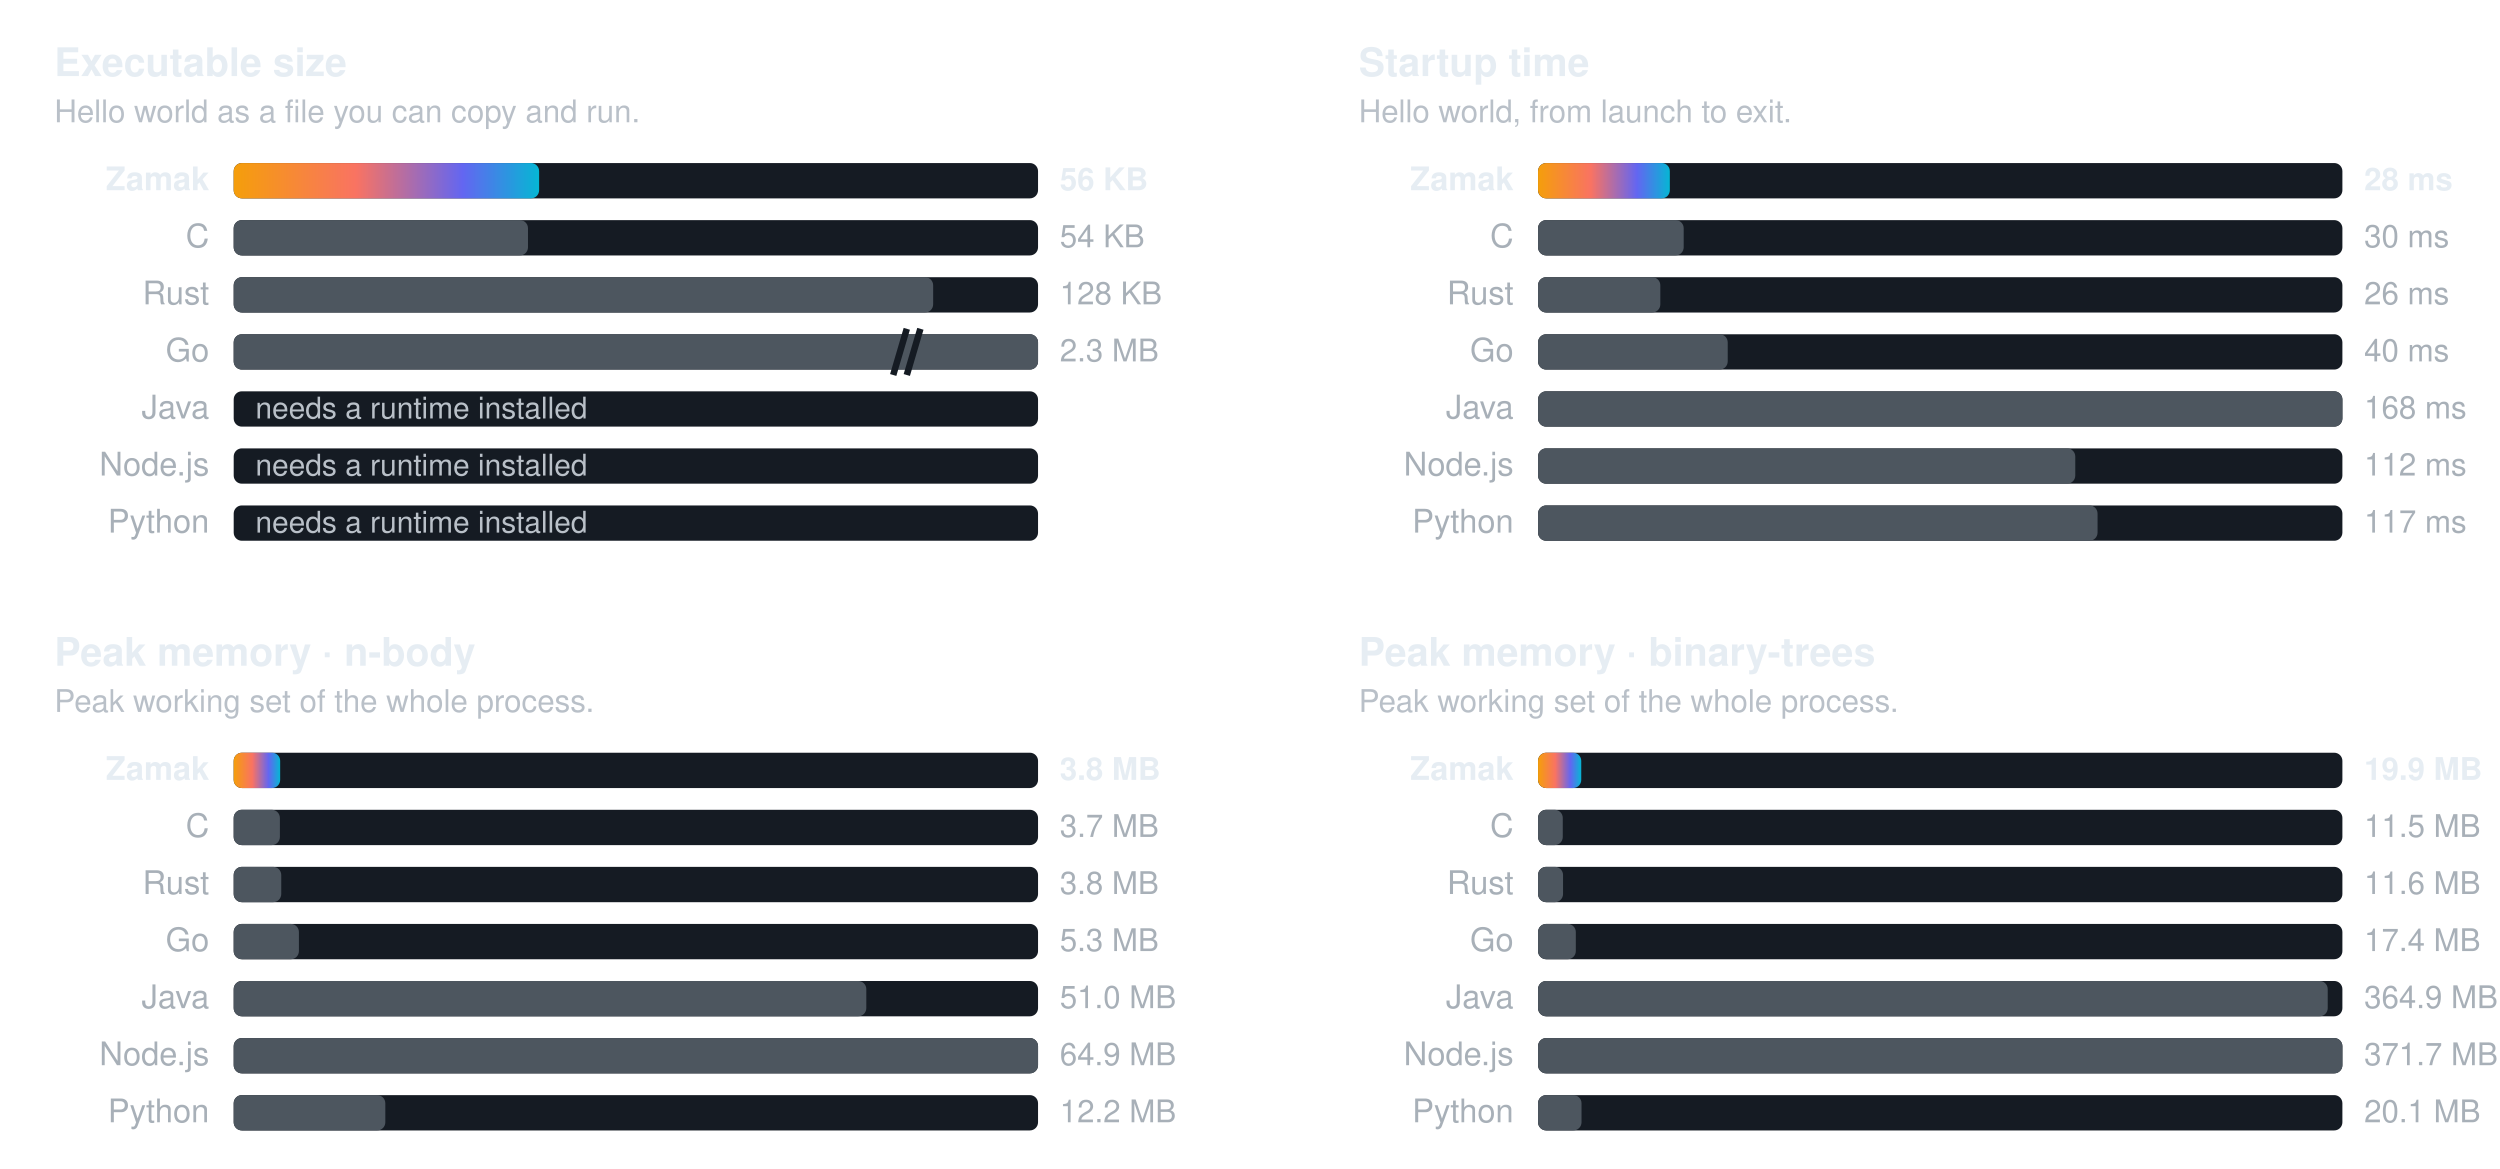
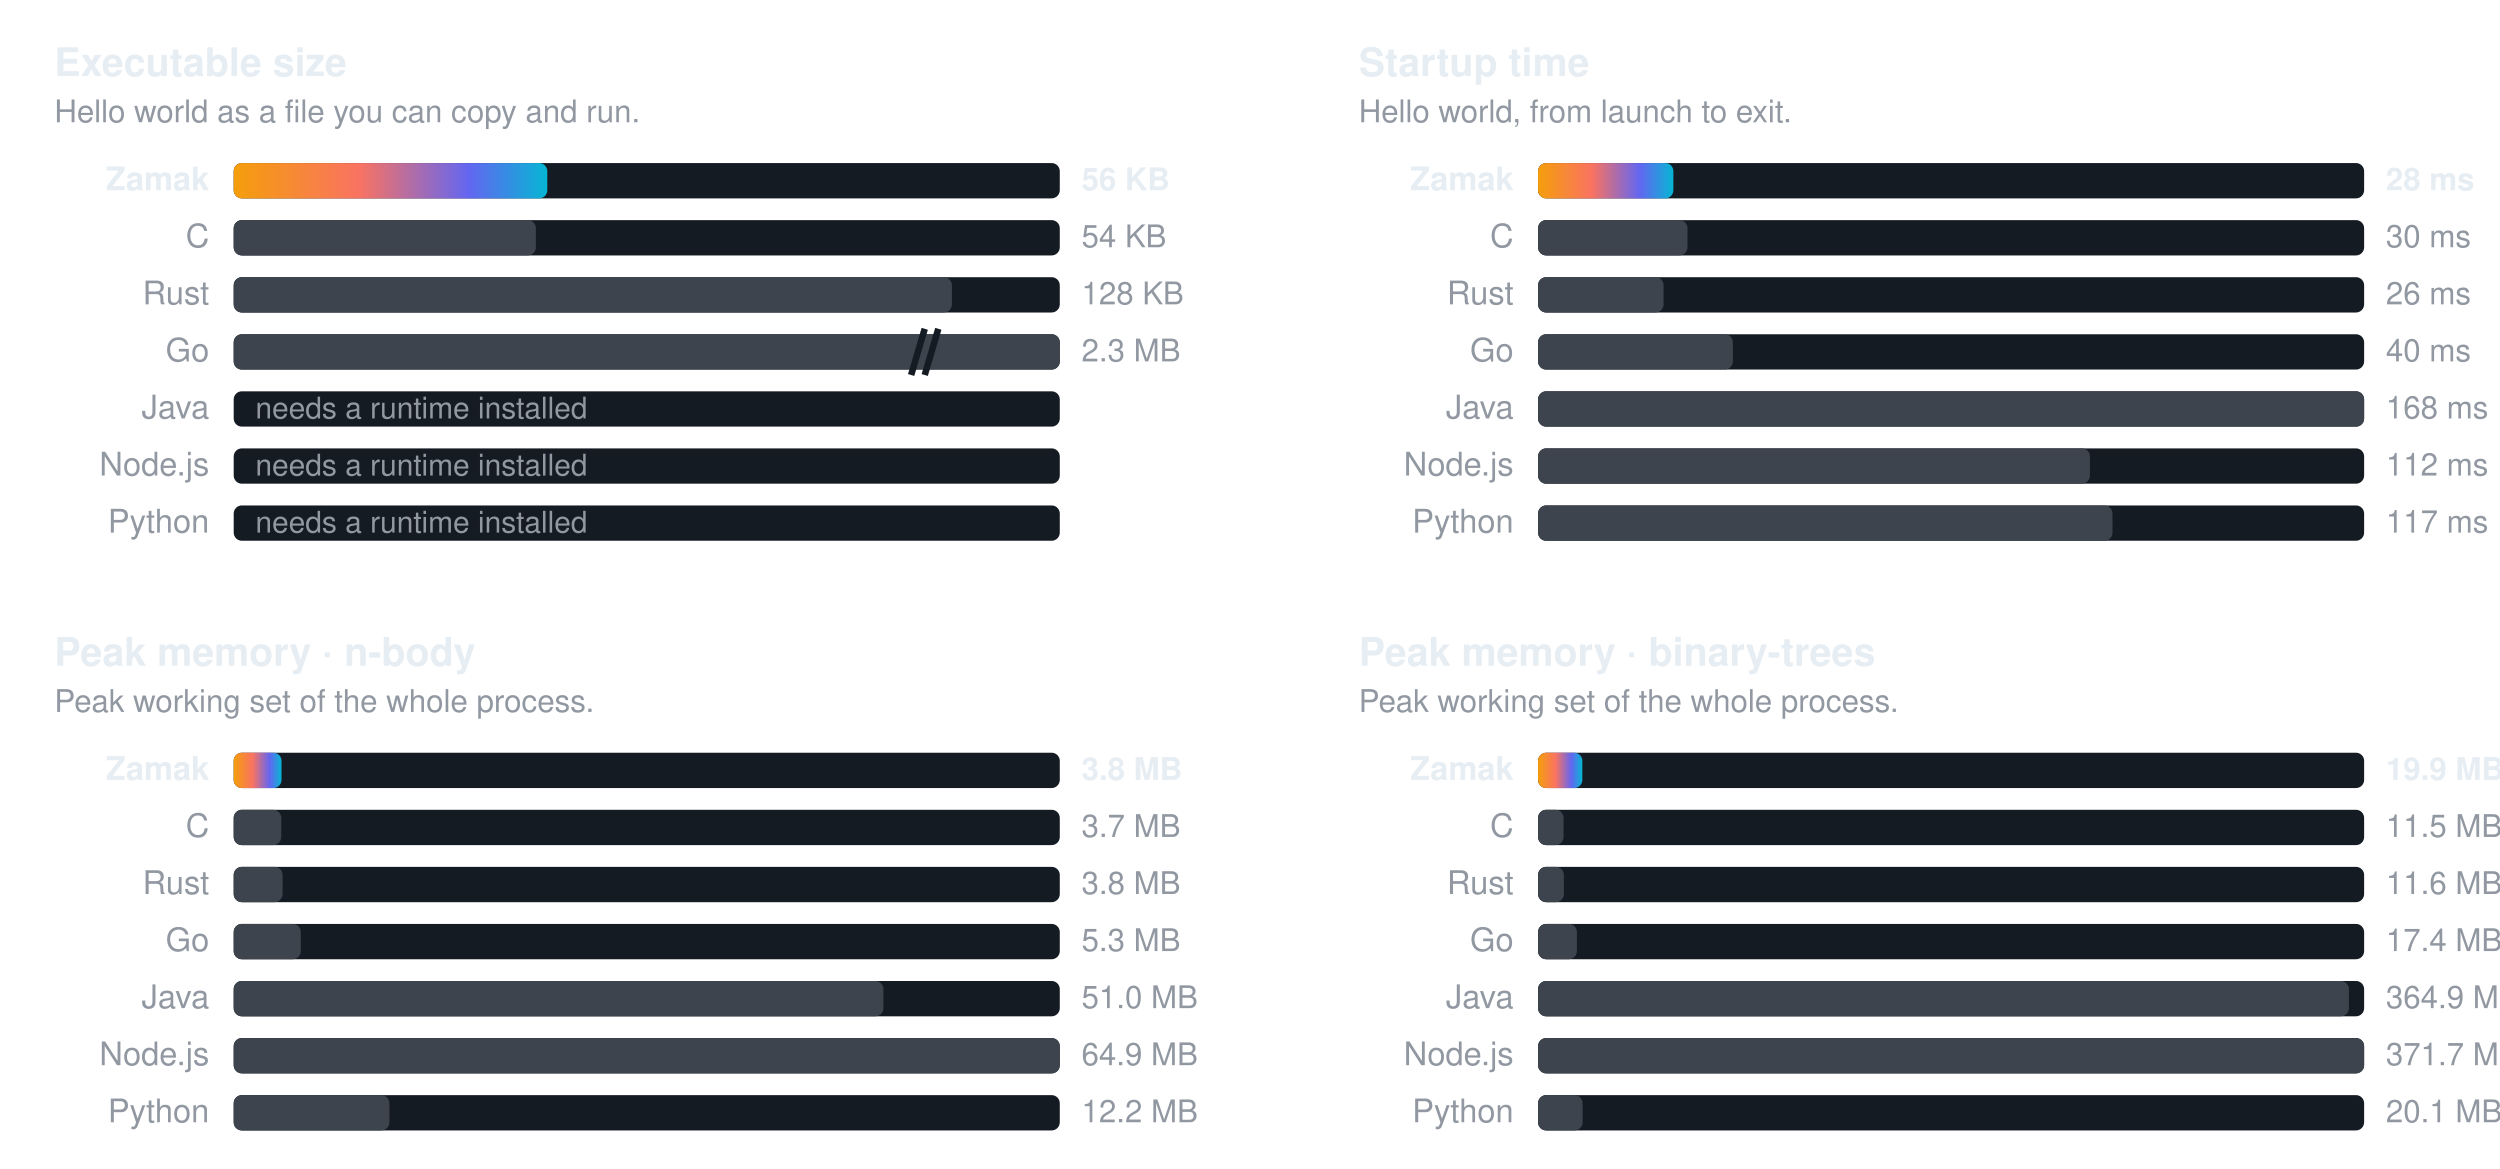
<svg xmlns="http://www.w3.org/2000/svg" viewBox="0 0 920 430" width="920" height="430" role="img" aria-label="Executable size, startup time, and peak memory of Zamak, C, Rust, Go, Java, Node.js, and Python" font-family="-apple-system, 'Segoe UI', Helvetica, Arial, sans-serif">
  <defs>
    <linearGradient id="brand" x1="0" x2="1" y1="0" y2="0">
      <stop offset="0" stop-color="#f59e0b" />
      <stop offset="0.4" stop-color="#f97362" />
      <stop offset="0.75" stop-color="#6366f1" />
      <stop offset="1" stop-color="#06b6d4" />
    </linearGradient>
  </defs>
  <text x="20" y="28" font-size="14.5" font-weight="600" fill="#e6edf3">Executable size</text>
-   <text x="20" y="45" font-size="11.5" fill="#b9c0c8">Hello world as a file you can copy and run.</text>
+   <text x="20" y="45" font-size="11.5" fill="#9198a1">Hello world as a file you can copy and run.</text>
  <text x="77" y="70" font-size="12" text-anchor="end" font-weight="600" fill="#e6edf3">Zamak</text>
-   <rect x="86" y="60" width="296" height="13" rx="3" fill="#151b23" />
-   <rect x="86" y="60" width="112.4" height="13" rx="3" fill="url(#brand)" />
-   <text x="390" y="70" font-size="11.5" font-weight="600" fill="#e6edf3">56 KB</text>
-   <text x="77" y="91" font-size="12" text-anchor="end" font-weight="500" fill="#a8b0b8">C</text>
-   <rect x="86" y="81" width="296" height="13" rx="3" fill="#151b23" />
-   <rect x="86" y="81" width="108.3" height="13" rx="3" fill="#4d565f" />
-   <text x="390" y="91" font-size="11.5" font-weight="500" fill="#a8b0b8">54 KB</text>
-   <text x="77" y="112" font-size="12" text-anchor="end" font-weight="500" fill="#a8b0b8">Rust</text>
-   <rect x="86" y="102" width="296" height="13" rx="3" fill="#151b23" />
-   <rect x="86" y="102" width="257.4" height="13" rx="3" fill="#4d565f" />
-   <text x="390" y="112" font-size="11.5" font-weight="500" fill="#a8b0b8">128 KB</text>
-   <text x="77" y="133" font-size="12" text-anchor="end" font-weight="500" fill="#a8b0b8">Go</text>
-   <rect x="86" y="123" width="296" height="13" rx="3" fill="#151b23" />
-   <rect x="86" y="123" width="296.0" height="13" rx="3" fill="#4d565f" />
-   <path d="M328.7 138 l5 -17" stroke="#151b23" stroke-width="2.4" />
-   <path d="M333.7 138 l5 -17" stroke="#151b23" stroke-width="2.4" />
-   <text x="390" y="133" font-size="11.5" font-weight="500" fill="#a8b0b8">2.3 MB</text>
-   <text x="77" y="154" font-size="12" text-anchor="end" font-weight="500" fill="#a8b0b8">Java</text>
-   <rect x="86" y="144" width="296" height="13" rx="3" fill="#151b23" />
-   <text x="94" y="154" font-size="11" fill="#b9c0c8">needs a runtime installed</text>
-   <text x="77" y="175" font-size="12" text-anchor="end" font-weight="500" fill="#a8b0b8">Node.js</text>
-   <rect x="86" y="165" width="296" height="13" rx="3" fill="#151b23" />
-   <text x="94" y="175" font-size="11" fill="#b9c0c8">needs a runtime installed</text>
-   <text x="77" y="196" font-size="12" text-anchor="end" font-weight="500" fill="#a8b0b8">Python</text>
-   <rect x="86" y="186" width="296" height="13" rx="3" fill="#151b23" />
-   <text x="94" y="196" font-size="11" fill="#b9c0c8">needs a runtime installed</text>
+   <rect x="86" y="60" width="304" height="13" rx="3" fill="#151b23" />
+   <rect x="86" y="60" width="115.4" height="13" rx="3" fill="url(#brand)" />
+   <text x="398" y="70" font-size="11.5" font-weight="600" fill="#e6edf3">56 KB</text>
+   <text x="77" y="91" font-size="12" text-anchor="end" font-weight="400" fill="#9198a1">C</text>
+   <rect x="86" y="81" width="304" height="13" rx="3" fill="#151b23" />
+   <rect x="86" y="81" width="111.2" height="13" rx="3" fill="#3d444d" />
+   <text x="398" y="91" font-size="11.5" font-weight="400" fill="#9198a1">54 KB</text>
+   <text x="77" y="112" font-size="12" text-anchor="end" font-weight="400" fill="#9198a1">Rust</text>
+   <rect x="86" y="102" width="304" height="13" rx="3" fill="#151b23" />
+   <rect x="86" y="102" width="264.3" height="13" rx="3" fill="#3d444d" />
+   <text x="398" y="112" font-size="11.5" font-weight="400" fill="#9198a1">128 KB</text>
+   <text x="77" y="133" font-size="12" text-anchor="end" font-weight="400" fill="#9198a1">Go</text>
+   <rect x="86" y="123" width="304" height="13" rx="3" fill="#151b23" />
+   <rect x="86" y="123" width="304.0" height="13" rx="3" fill="#3d444d" />
+   <path d="M335.3 138 l5 -17" stroke="#151b23" stroke-width="2.4" />
+   <path d="M340.3 138 l5 -17" stroke="#151b23" stroke-width="2.4" />
+   <text x="398" y="133" font-size="11.5" font-weight="400" fill="#9198a1">2.3 MB</text>
+   <text x="77" y="154" font-size="12" text-anchor="end" font-weight="400" fill="#9198a1">Java</text>
+   <rect x="86" y="144" width="304" height="13" rx="3" fill="#151b23" />
+   <text x="94" y="154" font-size="11" fill="#9198a1">needs a runtime installed</text>
+   <text x="77" y="175" font-size="12" text-anchor="end" font-weight="400" fill="#9198a1">Node.js</text>
+   <rect x="86" y="165" width="304" height="13" rx="3" fill="#151b23" />
+   <text x="94" y="175" font-size="11" fill="#9198a1">needs a runtime installed</text>
+   <text x="77" y="196" font-size="12" text-anchor="end" font-weight="400" fill="#9198a1">Python</text>
+   <rect x="86" y="186" width="304" height="13" rx="3" fill="#151b23" />
+   <text x="94" y="196" font-size="11" fill="#9198a1">needs a runtime installed</text>
  <text x="500" y="28" font-size="14.5" font-weight="600" fill="#e6edf3">Startup time</text>
-   <text x="500" y="45" font-size="11.5" fill="#b9c0c8">Hello world, from launch to exit.</text>
+   <text x="500" y="45" font-size="11.5" fill="#9198a1">Hello world, from launch to exit.</text>
  <text x="557" y="70" font-size="12" text-anchor="end" font-weight="600" fill="#e6edf3">Zamak</text>
-   <rect x="566" y="60" width="296" height="13" rx="3" fill="#151b23" />
-   <rect x="566" y="60" width="48.5" height="13" rx="3" fill="url(#brand)" />
-   <text x="870" y="70" font-size="11.5" font-weight="600" fill="#e6edf3">28 ms</text>
-   <text x="557" y="91" font-size="12" text-anchor="end" font-weight="500" fill="#a8b0b8">C</text>
-   <rect x="566" y="81" width="296" height="13" rx="3" fill="#151b23" />
-   <rect x="566" y="81" width="53.6" height="13" rx="3" fill="#4d565f" />
-   <text x="870" y="91" font-size="11.5" font-weight="500" fill="#a8b0b8">30 ms</text>
-   <text x="557" y="112" font-size="12" text-anchor="end" font-weight="500" fill="#a8b0b8">Rust</text>
-   <rect x="566" y="102" width="296" height="13" rx="3" fill="#151b23" />
-   <rect x="566" y="102" width="45.0" height="13" rx="3" fill="#4d565f" />
-   <text x="870" y="112" font-size="11.5" font-weight="500" fill="#a8b0b8">26 ms</text>
-   <text x="557" y="133" font-size="12" text-anchor="end" font-weight="500" fill="#a8b0b8">Go</text>
-   <rect x="566" y="123" width="296" height="13" rx="3" fill="#151b23" />
-   <rect x="566" y="123" width="69.8" height="13" rx="3" fill="#4d565f" />
-   <text x="870" y="133" font-size="11.5" font-weight="500" fill="#a8b0b8">40 ms</text>
-   <text x="557" y="154" font-size="12" text-anchor="end" font-weight="500" fill="#a8b0b8">Java</text>
-   <rect x="566" y="144" width="296" height="13" rx="3" fill="#151b23" />
-   <rect x="566" y="144" width="296.0" height="13" rx="3" fill="#4d565f" />
-   <text x="870" y="154" font-size="11.5" font-weight="500" fill="#a8b0b8">168 ms</text>
-   <text x="557" y="175" font-size="12" text-anchor="end" font-weight="500" fill="#a8b0b8">Node.js</text>
-   <rect x="566" y="165" width="296" height="13" rx="3" fill="#151b23" />
-   <rect x="566" y="165" width="197.7" height="13" rx="3" fill="#4d565f" />
-   <text x="870" y="175" font-size="11.5" font-weight="500" fill="#a8b0b8">112 ms</text>
-   <text x="557" y="196" font-size="12" text-anchor="end" font-weight="500" fill="#a8b0b8">Python</text>
-   <rect x="566" y="186" width="296" height="13" rx="3" fill="#151b23" />
-   <rect x="566" y="186" width="205.9" height="13" rx="3" fill="#4d565f" />
-   <text x="870" y="196" font-size="11.5" font-weight="500" fill="#a8b0b8">117 ms</text>
+   <rect x="566" y="60" width="304" height="13" rx="3" fill="#151b23" />
+   <rect x="566" y="60" width="49.8" height="13" rx="3" fill="url(#brand)" />
+   <text x="878" y="70" font-size="11.5" font-weight="600" fill="#e6edf3">28 ms</text>
+   <text x="557" y="91" font-size="12" text-anchor="end" font-weight="400" fill="#9198a1">C</text>
+   <rect x="566" y="81" width="304" height="13" rx="3" fill="#151b23" />
+   <rect x="566" y="81" width="55.0" height="13" rx="3" fill="#3d444d" />
+   <text x="878" y="91" font-size="11.5" font-weight="400" fill="#9198a1">30 ms</text>
+   <text x="557" y="112" font-size="12" text-anchor="end" font-weight="400" fill="#9198a1">Rust</text>
+   <rect x="566" y="102" width="304" height="13" rx="3" fill="#151b23" />
+   <rect x="566" y="102" width="46.2" height="13" rx="3" fill="#3d444d" />
+   <text x="878" y="112" font-size="11.5" font-weight="400" fill="#9198a1">26 ms</text>
+   <text x="557" y="133" font-size="12" text-anchor="end" font-weight="400" fill="#9198a1">Go</text>
+   <rect x="566" y="123" width="304" height="13" rx="3" fill="#151b23" />
+   <rect x="566" y="123" width="71.7" height="13" rx="3" fill="#3d444d" />
+   <text x="878" y="133" font-size="11.5" font-weight="400" fill="#9198a1">40 ms</text>
+   <text x="557" y="154" font-size="12" text-anchor="end" font-weight="400" fill="#9198a1">Java</text>
+   <rect x="566" y="144" width="304" height="13" rx="3" fill="#151b23" />
+   <rect x="566" y="144" width="304.0" height="13" rx="3" fill="#3d444d" />
+   <text x="878" y="154" font-size="11.5" font-weight="400" fill="#9198a1">168 ms</text>
+   <text x="557" y="175" font-size="12" text-anchor="end" font-weight="400" fill="#9198a1">Node.js</text>
+   <rect x="566" y="165" width="304" height="13" rx="3" fill="#151b23" />
+   <rect x="566" y="165" width="203.1" height="13" rx="3" fill="#3d444d" />
+   <text x="878" y="175" font-size="11.5" font-weight="400" fill="#9198a1">112 ms</text>
+   <text x="557" y="196" font-size="12" text-anchor="end" font-weight="400" fill="#9198a1">Python</text>
+   <rect x="566" y="186" width="304" height="13" rx="3" fill="#151b23" />
+   <rect x="566" y="186" width="211.4" height="13" rx="3" fill="#3d444d" />
+   <text x="878" y="196" font-size="11.5" font-weight="400" fill="#9198a1">117 ms</text>
  <text x="20" y="245" font-size="14.5" font-weight="600" fill="#e6edf3">Peak memory · n-body</text>
-   <text x="20" y="262" font-size="11.5" fill="#b9c0c8">Peak working set of the whole process.</text>
+   <text x="20" y="262" font-size="11.5" fill="#9198a1">Peak working set of the whole process.</text>
  <text x="77" y="287" font-size="12" text-anchor="end" font-weight="600" fill="#e6edf3">Zamak</text>
-   <rect x="86" y="277" width="296" height="13" rx="3" fill="#151b23" />
-   <rect x="86" y="277" width="17.1" height="13" rx="3" fill="url(#brand)" />
-   <text x="390" y="287" font-size="11.5" font-weight="600" fill="#e6edf3">3.8 MB</text>
-   <text x="77" y="308" font-size="12" text-anchor="end" font-weight="500" fill="#a8b0b8">C</text>
-   <rect x="86" y="298" width="296" height="13" rx="3" fill="#151b23" />
-   <rect x="86" y="298" width="17.0" height="13" rx="3" fill="#4d565f" />
-   <text x="390" y="308" font-size="11.5" font-weight="500" fill="#a8b0b8">3.7 MB</text>
-   <text x="77" y="329" font-size="12" text-anchor="end" font-weight="500" fill="#a8b0b8">Rust</text>
-   <rect x="86" y="319" width="296" height="13" rx="3" fill="#151b23" />
-   <rect x="86" y="319" width="17.5" height="13" rx="3" fill="#4d565f" />
-   <text x="390" y="329" font-size="11.5" font-weight="500" fill="#a8b0b8">3.8 MB</text>
-   <text x="77" y="350" font-size="12" text-anchor="end" font-weight="500" fill="#a8b0b8">Go</text>
-   <rect x="86" y="340" width="296" height="13" rx="3" fill="#151b23" />
-   <rect x="86" y="340" width="24.0" height="13" rx="3" fill="#4d565f" />
-   <text x="390" y="350" font-size="11.5" font-weight="500" fill="#a8b0b8">5.3 MB</text>
-   <text x="77" y="371" font-size="12" text-anchor="end" font-weight="500" fill="#a8b0b8">Java</text>
-   <rect x="86" y="361" width="296" height="13" rx="3" fill="#151b23" />
-   <rect x="86" y="361" width="232.8" height="13" rx="3" fill="#4d565f" />
-   <text x="390" y="371" font-size="11.5" font-weight="500" fill="#a8b0b8">51.0 MB</text>
-   <text x="77" y="392" font-size="12" text-anchor="end" font-weight="500" fill="#a8b0b8">Node.js</text>
-   <rect x="86" y="382" width="296" height="13" rx="3" fill="#151b23" />
-   <rect x="86" y="382" width="296.0" height="13" rx="3" fill="#4d565f" />
-   <text x="390" y="392" font-size="11.5" font-weight="500" fill="#a8b0b8">64.9 MB</text>
-   <text x="77" y="413" font-size="12" text-anchor="end" font-weight="500" fill="#a8b0b8">Python</text>
-   <rect x="86" y="403" width="296" height="13" rx="3" fill="#151b23" />
-   <rect x="86" y="403" width="55.8" height="13" rx="3" fill="#4d565f" />
-   <text x="390" y="413" font-size="11.5" font-weight="500" fill="#a8b0b8">12.2 MB</text>
+   <rect x="86" y="277" width="304" height="13" rx="3" fill="#151b23" />
+   <rect x="86" y="277" width="17.6" height="13" rx="3" fill="url(#brand)" />
+   <text x="398" y="287" font-size="11.5" font-weight="600" fill="#e6edf3">3.8 MB</text>
+   <text x="77" y="308" font-size="12" text-anchor="end" font-weight="400" fill="#9198a1">C</text>
+   <rect x="86" y="298" width="304" height="13" rx="3" fill="#151b23" />
+   <rect x="86" y="298" width="17.5" height="13" rx="3" fill="#3d444d" />
+   <text x="398" y="308" font-size="11.5" font-weight="400" fill="#9198a1">3.7 MB</text>
+   <text x="77" y="329" font-size="12" text-anchor="end" font-weight="400" fill="#9198a1">Rust</text>
+   <rect x="86" y="319" width="304" height="13" rx="3" fill="#151b23" />
+   <rect x="86" y="319" width="18.0" height="13" rx="3" fill="#3d444d" />
+   <text x="398" y="329" font-size="11.5" font-weight="400" fill="#9198a1">3.8 MB</text>
+   <text x="77" y="350" font-size="12" text-anchor="end" font-weight="400" fill="#9198a1">Go</text>
+   <rect x="86" y="340" width="304" height="13" rx="3" fill="#151b23" />
+   <rect x="86" y="340" width="24.7" height="13" rx="3" fill="#3d444d" />
+   <text x="398" y="350" font-size="11.5" font-weight="400" fill="#9198a1">5.3 MB</text>
+   <text x="77" y="371" font-size="12" text-anchor="end" font-weight="400" fill="#9198a1">Java</text>
+   <rect x="86" y="361" width="304" height="13" rx="3" fill="#151b23" />
+   <rect x="86" y="361" width="239.1" height="13" rx="3" fill="#3d444d" />
+   <text x="398" y="371" font-size="11.5" font-weight="400" fill="#9198a1">51.0 MB</text>
+   <text x="77" y="392" font-size="12" text-anchor="end" font-weight="400" fill="#9198a1">Node.js</text>
+   <rect x="86" y="382" width="304" height="13" rx="3" fill="#151b23" />
+   <rect x="86" y="382" width="304.0" height="13" rx="3" fill="#3d444d" />
+   <text x="398" y="392" font-size="11.5" font-weight="400" fill="#9198a1">64.9 MB</text>
+   <text x="77" y="413" font-size="12" text-anchor="end" font-weight="400" fill="#9198a1">Python</text>
+   <rect x="86" y="403" width="304" height="13" rx="3" fill="#151b23" />
+   <rect x="86" y="403" width="57.3" height="13" rx="3" fill="#3d444d" />
+   <text x="398" y="413" font-size="11.5" font-weight="400" fill="#9198a1">12.2 MB</text>
  <text x="500" y="245" font-size="14.5" font-weight="600" fill="#e6edf3">Peak memory · binary-trees</text>
-   <text x="500" y="262" font-size="11.5" fill="#b9c0c8">Peak working set of the whole process.</text>
+   <text x="500" y="262" font-size="11.5" fill="#9198a1">Peak working set of the whole process.</text>
  <text x="557" y="287" font-size="12" text-anchor="end" font-weight="600" fill="#e6edf3">Zamak</text>
-   <rect x="566" y="277" width="296" height="13" rx="3" fill="#151b23" />
-   <rect x="566" y="277" width="15.9" height="13" rx="3" fill="url(#brand)" />
-   <text x="870" y="287" font-size="11.5" font-weight="600" fill="#e6edf3">19.9 MB</text>
-   <text x="557" y="308" font-size="12" text-anchor="end" font-weight="500" fill="#a8b0b8">C</text>
-   <rect x="566" y="298" width="296" height="13" rx="3" fill="#151b23" />
-   <rect x="566" y="298" width="9.1" height="13" rx="3" fill="#4d565f" />
-   <text x="870" y="308" font-size="11.5" font-weight="500" fill="#a8b0b8">11.5 MB</text>
-   <text x="557" y="329" font-size="12" text-anchor="end" font-weight="500" fill="#a8b0b8">Rust</text>
-   <rect x="566" y="319" width="296" height="13" rx="3" fill="#151b23" />
-   <rect x="566" y="319" width="9.2" height="13" rx="3" fill="#4d565f" />
-   <text x="870" y="329" font-size="11.5" font-weight="500" fill="#a8b0b8">11.6 MB</text>
-   <text x="557" y="350" font-size="12" text-anchor="end" font-weight="500" fill="#a8b0b8">Go</text>
-   <rect x="566" y="340" width="296" height="13" rx="3" fill="#151b23" />
-   <rect x="566" y="340" width="13.9" height="13" rx="3" fill="#4d565f" />
-   <text x="870" y="350" font-size="11.5" font-weight="500" fill="#a8b0b8">17.4 MB</text>
-   <text x="557" y="371" font-size="12" text-anchor="end" font-weight="500" fill="#a8b0b8">Java</text>
-   <rect x="566" y="361" width="296" height="13" rx="3" fill="#151b23" />
-   <rect x="566" y="361" width="290.6" height="13" rx="3" fill="#4d565f" />
-   <text x="870" y="371" font-size="11.5" font-weight="500" fill="#a8b0b8">364.9 MB</text>
-   <text x="557" y="392" font-size="12" text-anchor="end" font-weight="500" fill="#a8b0b8">Node.js</text>
-   <rect x="566" y="382" width="296" height="13" rx="3" fill="#151b23" />
-   <rect x="566" y="382" width="296.0" height="13" rx="3" fill="#4d565f" />
-   <text x="870" y="392" font-size="11.5" font-weight="500" fill="#a8b0b8">371.7 MB</text>
-   <text x="557" y="413" font-size="12" text-anchor="end" font-weight="500" fill="#a8b0b8">Python</text>
-   <rect x="566" y="403" width="296" height="13" rx="3" fill="#151b23" />
-   <rect x="566" y="403" width="16.0" height="13" rx="3" fill="#4d565f" />
-   <text x="870" y="413" font-size="11.5" font-weight="500" fill="#a8b0b8">20.1 MB</text>
+   <rect x="566" y="277" width="304" height="13" rx="3" fill="#151b23" />
+   <rect x="566" y="277" width="16.3" height="13" rx="3" fill="url(#brand)" />
+   <text x="878" y="287" font-size="11.5" font-weight="600" fill="#e6edf3">19.9 MB</text>
+   <text x="557" y="308" font-size="12" text-anchor="end" font-weight="400" fill="#9198a1">C</text>
+   <rect x="566" y="298" width="304" height="13" rx="3" fill="#151b23" />
+   <rect x="566" y="298" width="9.4" height="13" rx="3" fill="#3d444d" />
+   <text x="878" y="308" font-size="11.5" font-weight="400" fill="#9198a1">11.5 MB</text>
+   <text x="557" y="329" font-size="12" text-anchor="end" font-weight="400" fill="#9198a1">Rust</text>
+   <rect x="566" y="319" width="304" height="13" rx="3" fill="#151b23" />
+   <rect x="566" y="319" width="9.5" height="13" rx="3" fill="#3d444d" />
+   <text x="878" y="329" font-size="11.5" font-weight="400" fill="#9198a1">11.6 MB</text>
+   <text x="557" y="350" font-size="12" text-anchor="end" font-weight="400" fill="#9198a1">Go</text>
+   <rect x="566" y="340" width="304" height="13" rx="3" fill="#151b23" />
+   <rect x="566" y="340" width="14.3" height="13" rx="3" fill="#3d444d" />
+   <text x="878" y="350" font-size="11.5" font-weight="400" fill="#9198a1">17.4 MB</text>
+   <text x="557" y="371" font-size="12" text-anchor="end" font-weight="400" fill="#9198a1">Java</text>
+   <rect x="566" y="361" width="304" height="13" rx="3" fill="#151b23" />
+   <rect x="566" y="361" width="298.4" height="13" rx="3" fill="#3d444d" />
+   <text x="878" y="371" font-size="11.5" font-weight="400" fill="#9198a1">364.9 MB</text>
+   <text x="557" y="392" font-size="12" text-anchor="end" font-weight="400" fill="#9198a1">Node.js</text>
+   <rect x="566" y="382" width="304" height="13" rx="3" fill="#151b23" />
+   <rect x="566" y="382" width="304.0" height="13" rx="3" fill="#3d444d" />
+   <text x="878" y="392" font-size="11.5" font-weight="400" fill="#9198a1">371.7 MB</text>
+   <text x="557" y="413" font-size="12" text-anchor="end" font-weight="400" fill="#9198a1">Python</text>
+   <rect x="566" y="403" width="304" height="13" rx="3" fill="#151b23" />
+   <rect x="566" y="403" width="16.4" height="13" rx="3" fill="#3d444d" />
+   <text x="878" y="413" font-size="11.5" font-weight="400" fill="#9198a1">20.1 MB</text>
</svg>
